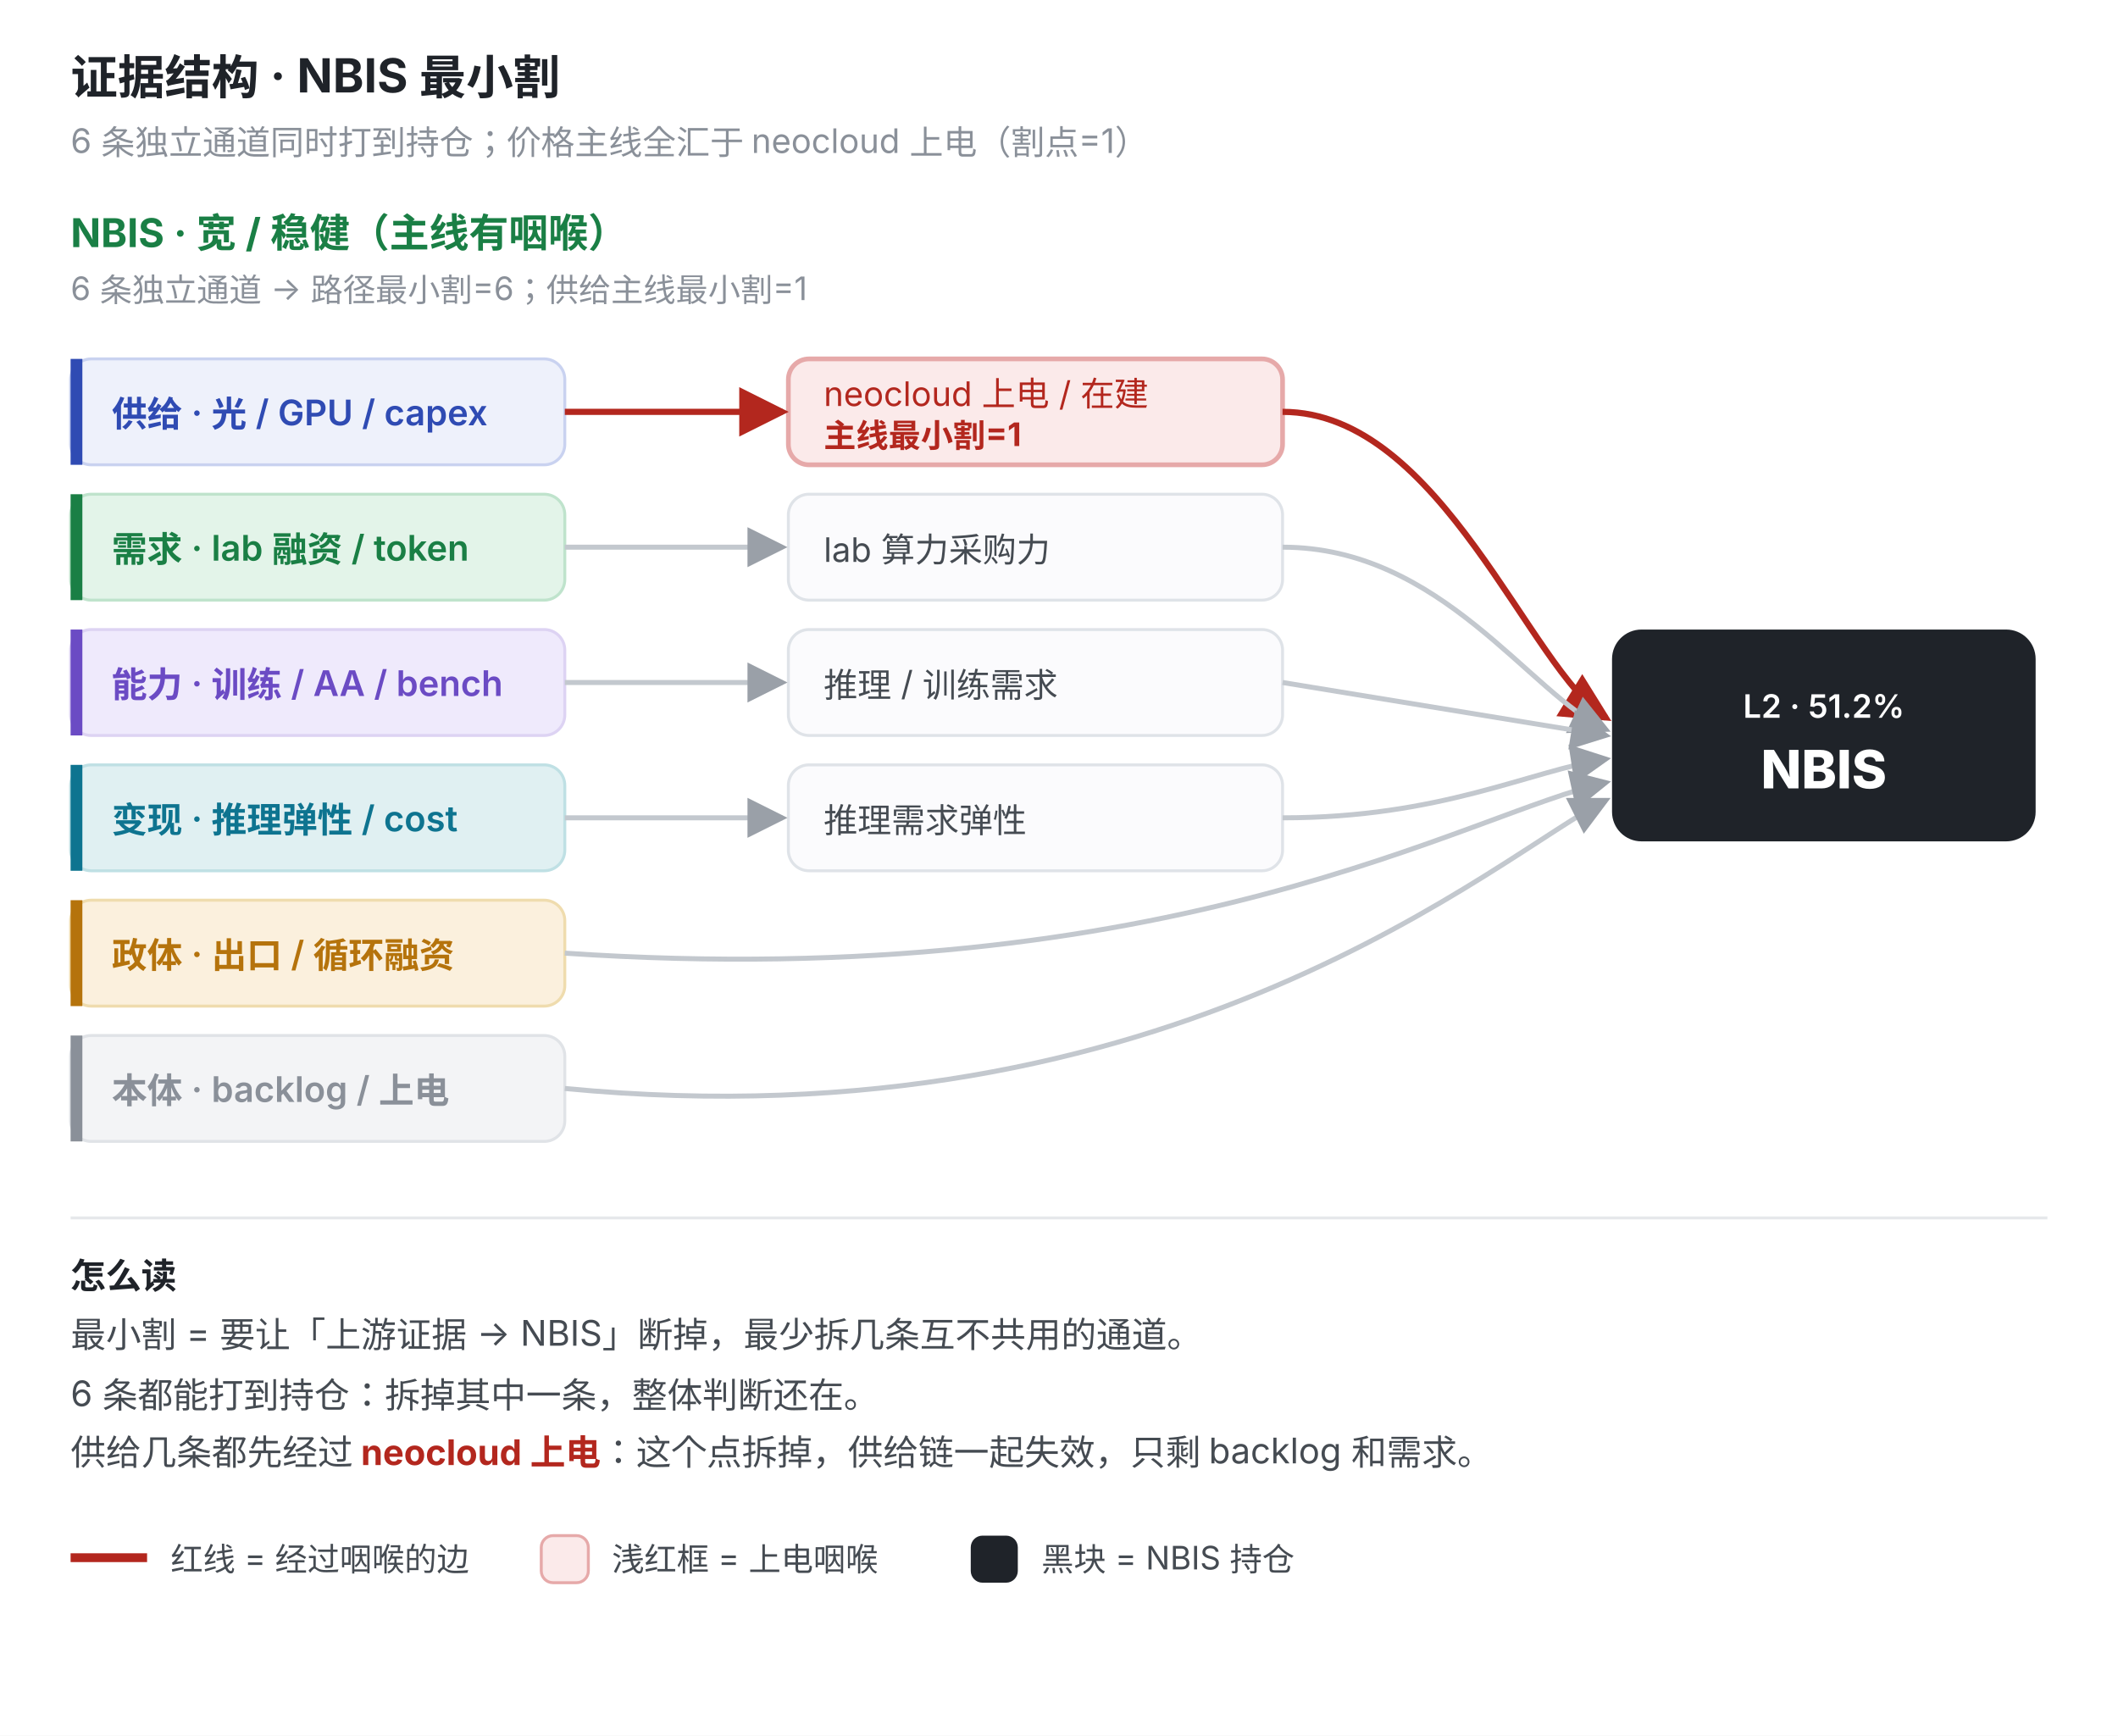
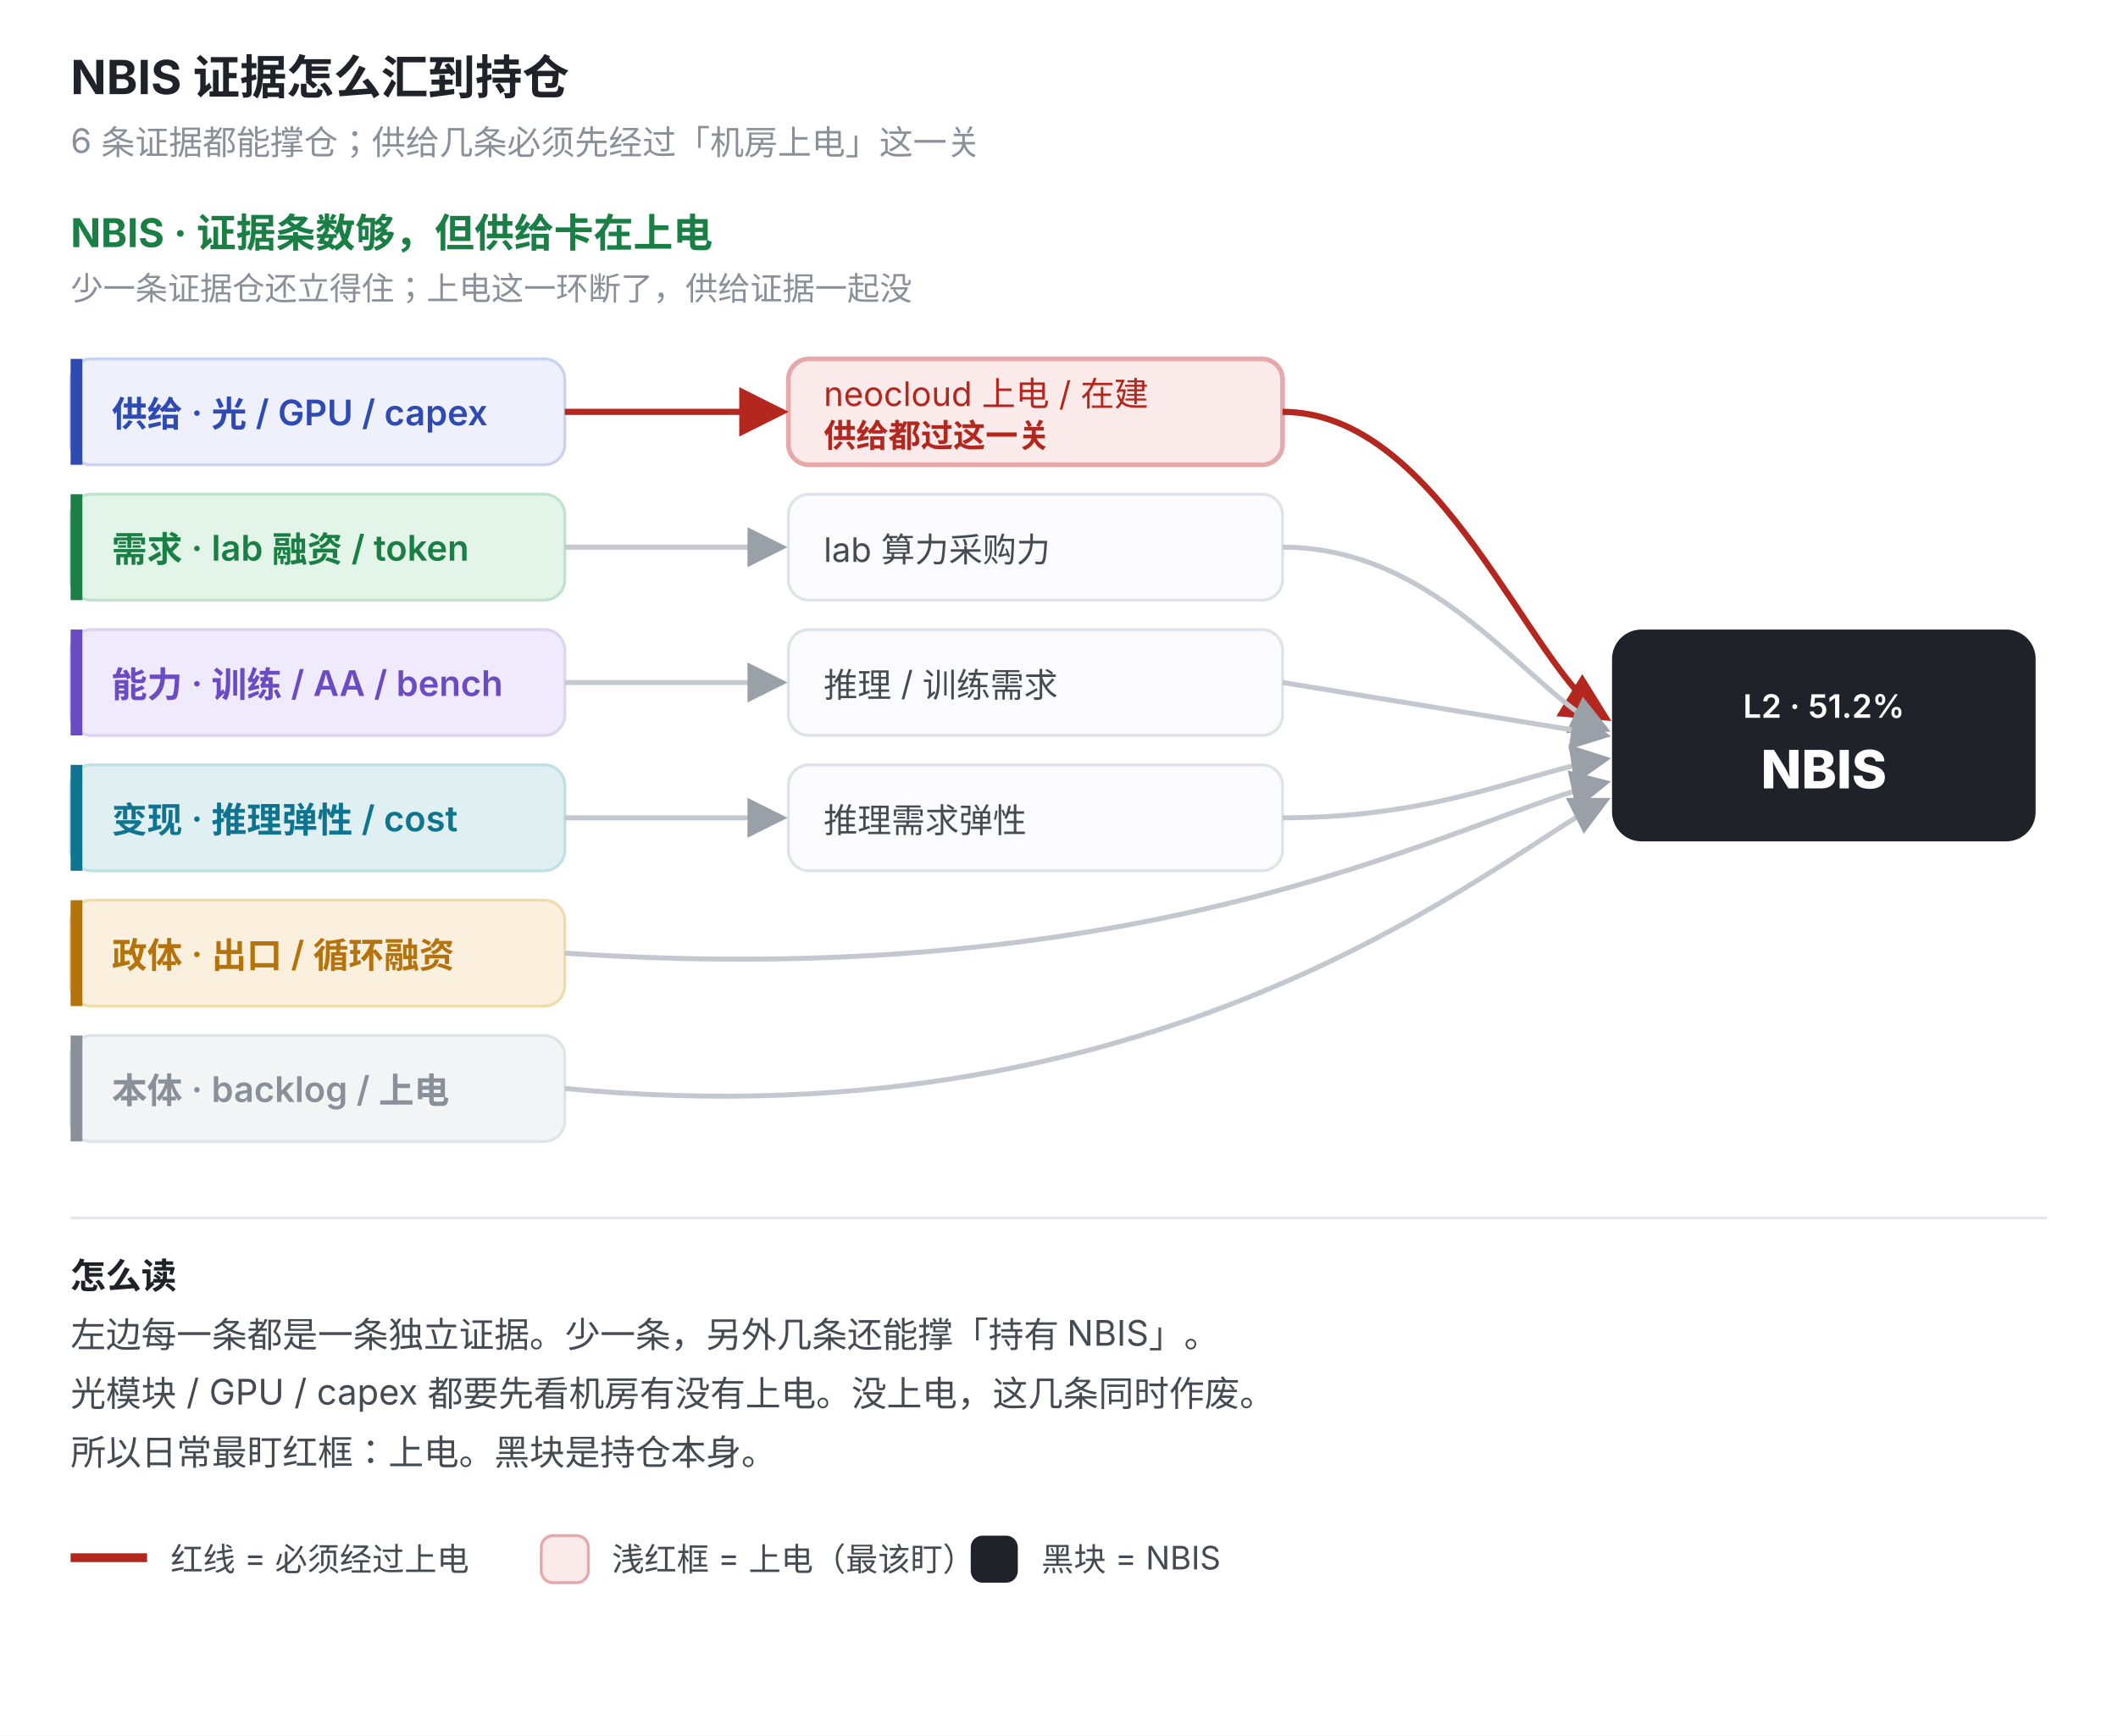
<svg xmlns="http://www.w3.org/2000/svg" viewBox="0 0 720 590" font-family="-apple-system,BlinkMacSystemFont,'PingFang SC','Microsoft YaHei',sans-serif">
  <defs>
    <marker id="ah" markerWidth="8" markerHeight="8" refX="7" refY="4" orient="auto">
      <path d="M0,0 L8,4 L0,8 z" fill="#9aa0a8" />
    </marker>
    <marker id="ahr" markerWidth="8" markerHeight="8" refX="7" refY="4" orient="auto">
      <path d="M0,0 L8,4 L0,8 z" fill="#b3271e" />
    </marker>
  </defs>
  <rect x="0" y="0" width="720" height="590" fill="#ffffff" />
-   <text x="24" y="32" fill="#1f2329" font-size="16" font-weight="700">证据结构 · NBIS 最小割</text>
-   <text x="24" y="52" fill="#8a9099" font-size="11.5">6 条独立通道同时打到持仓；价格主线全汇于 neocloud 上电（割点=1）</text>
-   <text x="24" y="84" fill="#1a7f45" font-size="13.5" font-weight="700">NBIS · 宽 / 稳健（主线有咽喉）</text>
-   <text x="24" y="102" fill="#8a9099" font-size="11">6 条独立通道 → 路径最小割=6；供给主线最小割=1</text>
+   <text x="24" y="32" fill="#1f2329" font-size="16" font-weight="700">NBIS 证据怎么汇到持仓</text>
+   <text x="24" y="52" fill="#8a9099" font-size="11.5">6 条证据都能撑仓；供给几条必须先经过「机房上电」这一关</text>
+   <text x="24" y="84" fill="#1a7f45" font-size="13.5" font-weight="700">NBIS · 证据条数够，但供给卡在上电</text>
+   <text x="24" y="102" fill="#8a9099" font-size="11">少一条证据仓还立得住；上电这一环断了，供给证据一起没</text>
  <g>
    <rect x="24" y="122" width="168" height="36" rx="7" fill="#eef1fb" stroke="#c9d2f0" />
    <rect x="24" y="122" width="4" height="36" fill="#2f4bb3" />
    <text x="38" y="145" fill="#2f4bb3" font-size="12" font-weight="600">供给 · 光 / GPU / capex</text>
    <rect x="24" y="168" width="168" height="36" rx="7" fill="#e3f4e9" stroke="#bfe3cc" />
    <rect x="24" y="168" width="4" height="36" fill="#1a7f45" />
    <text x="38" y="191" fill="#1a7f45" font-size="12" font-weight="600">需求 · lab 融资 / token</text>
    <rect x="24" y="214" width="168" height="36" rx="7" fill="#efeafc" stroke="#ddd3f3" />
    <rect x="24" y="214" width="4" height="36" fill="#6b4bc4" />
    <text x="38" y="237" fill="#6b4bc4" font-size="12" font-weight="600">能力 · 训练 / AA / bench</text>
    <rect x="24" y="260" width="168" height="36" rx="7" fill="#e0f0f2" stroke="#bfe0e4" />
    <rect x="24" y="260" width="4" height="36" fill="#0e7490" />
    <text x="38" y="283" fill="#0e7490" font-size="12" font-weight="600">变现 · 推理弹性 / cost</text>
    <rect x="24" y="306" width="168" height="36" rx="7" fill="#fbf0dd" stroke="#efdcae" />
    <rect x="24" y="306" width="4" height="36" fill="#b5730c" />
    <text x="38" y="329" fill="#b5730c" font-size="12" font-weight="600">政体 · 出口 / 循环融资</text>
    <rect x="24" y="352" width="168" height="36" rx="7" fill="#f3f4f6" stroke="#e0e3e7" />
    <rect x="24" y="352" width="4" height="36" fill="#8a9099" />
    <text x="38" y="375" fill="#8a9099" font-size="12" font-weight="600">本体 · backlog / 上电</text>
  </g>
  <g>
    <rect x="268" y="122" width="168" height="36" rx="7" fill="#fbeaea" stroke="#e6a9a9" stroke-width="1.6" />
    <text x="280" y="138" fill="#b3271e" font-size="11.5">neocloud 上电 / 在建</text>
-     <text x="280" y="152" fill="#b3271e" font-size="11" font-weight="700">主线最小割=1</text>
+     <text x="280" y="152" fill="#b3271e" font-size="11" font-weight="700">供给都过这一关</text>
    <rect x="268" y="168" width="168" height="36" rx="7" fill="#fbfbfd" stroke="#dfe3e8" />
    <text x="280" y="191" fill="#454b52" font-size="11.5">lab 算力采购力</text>
    <rect x="268" y="214" width="168" height="36" rx="7" fill="#fbfbfd" stroke="#dfe3e8" />
    <text x="280" y="237" fill="#454b52" font-size="11.5">推理 / 训练需求</text>
    <rect x="268" y="260" width="168" height="36" rx="7" fill="#fbfbfd" stroke="#dfe3e8" />
    <text x="280" y="283" fill="#454b52" font-size="11.5">推理需求弹性</text>
  </g>
  <defs>
    <marker id="ah2" markerWidth="8" markerHeight="8" refX="7" refY="4" orient="auto">
      <path d="M0,0 L8,4 L0,8 z" fill="#9aa0a8" />
    </marker>
    <marker id="ahr2" markerWidth="8" markerHeight="8" refX="7" refY="4" orient="auto">
      <path d="M0,0 L8,4 L0,8 z" fill="#b3271e" />
    </marker>
  </defs>
  <line x1="192" y1="140" x2="266" y2="140" stroke="#b3271e" stroke-width="2.1" marker-end="url(#ahr2)" />
  <line x1="192" y1="186" x2="266" y2="186" stroke="#c3c8ce" stroke-width="1.7" marker-end="url(#ah2)" />
  <line x1="192" y1="232" x2="266" y2="232" stroke="#c3c8ce" stroke-width="1.7" marker-end="url(#ah2)" />
  <line x1="192" y1="278" x2="266" y2="278" stroke="#c3c8ce" stroke-width="1.7" marker-end="url(#ah2)" />
  <rect x="548" y="214" width="144" height="72" rx="10" fill="#1f2329" />
  <text x="620" y="244" text-anchor="middle" fill="#ffffff" font-size="11" font-weight="600">L2 · 51.2%</text>
  <text x="620" y="268" text-anchor="middle" fill="#ffffff" font-size="18" font-weight="800">NBIS</text>
  <path d="M436,140 C490,140 520,228 546,244" fill="none" stroke="#b3271e" stroke-width="2.1" marker-end="url(#ahr2)" />
  <path d="M436,186 C490,186 520,236 546,248" fill="none" stroke="#c3c8ce" stroke-width="1.7" marker-end="url(#ah2)" />
  <line x1="436" y1="232" x2="546" y2="250" stroke="#c3c8ce" stroke-width="1.7" marker-end="url(#ah2)" />
  <path d="M436,278 C490,278 520,262 546,258" fill="none" stroke="#c3c8ce" stroke-width="1.7" marker-end="url(#ah2)" />
  <path d="M192,324 C400,338 500,276 546,266" fill="none" stroke="#c3c8ce" stroke-width="1.7" marker-end="url(#ah2)" />
  <path d="M192,370 C400,390 510,290 546,272" fill="none" stroke="#c3c8ce" stroke-width="1.7" marker-end="url(#ah2)" />
  <line x1="24" y1="414" x2="696" y2="414" stroke="#e6e8eb" />
  <text x="24" y="438" fill="#1f2329" font-size="12" font-weight="700">怎么读</text>
-   <text x="24" y="458" fill="#454b52" font-size="12">最小割 = 要让「上游证据 → NBIS」断掉，最少拆几条互不共用的通道。</text>
-   <text x="24" y="478" fill="#454b52" font-size="12">6 条都能打到持仓：拆掉其中一条，整体判断还在。</text>
-   <text x="24" y="498" fill="#454b52" font-size="12">供给几条都先经过 <tspan fill="#b3271e" font-weight="700">neocloud 上电</tspan>：这个点拆掉，供给链一起失效，只剩 backlog 和需求。</text>
+   <text x="24" y="458" fill="#454b52" font-size="12">左边每一条都是一条独立证据。少一条，另外几条还能撑「持有 NBIS」。</text>
+   <text x="24" y="478" fill="#454b52" font-size="12">光模块 / GPU / capex 都要先看机房有没有上电。没上电，这几条同时作废。</text>
+   <text x="24" y="498" fill="#454b52" font-size="12">所以日常最盯红框：上电。黑块是持仓本身。</text>
  <rect x="24" y="528" width="26" height="3" fill="#b3271e" />
-   <text x="58" y="534" fill="#454b52" font-size="11">红线 = 经过咽喉的边</text>
+   <text x="58" y="534" fill="#454b52" font-size="11">红线 = 必须经过上电</text>
  <rect x="184" y="522" width="16" height="16" rx="4" fill="#fbeaea" stroke="#e6a9a9" />
-   <text x="208" y="534" fill="#454b52" font-size="11">浅红框 = 上电咽喉</text>
+   <text x="208" y="534" fill="#454b52" font-size="11">浅红框 = 上电（最该盯）</text>
  <rect x="330" y="522" width="16" height="16" rx="4" fill="#1f2329" />
-   <text x="354" y="534" fill="#454b52" font-size="11">黑块 = NBIS 持仓</text>
+   <text x="354" y="534" fill="#454b52" font-size="11">黑块 = NBIS</text>
</svg>
